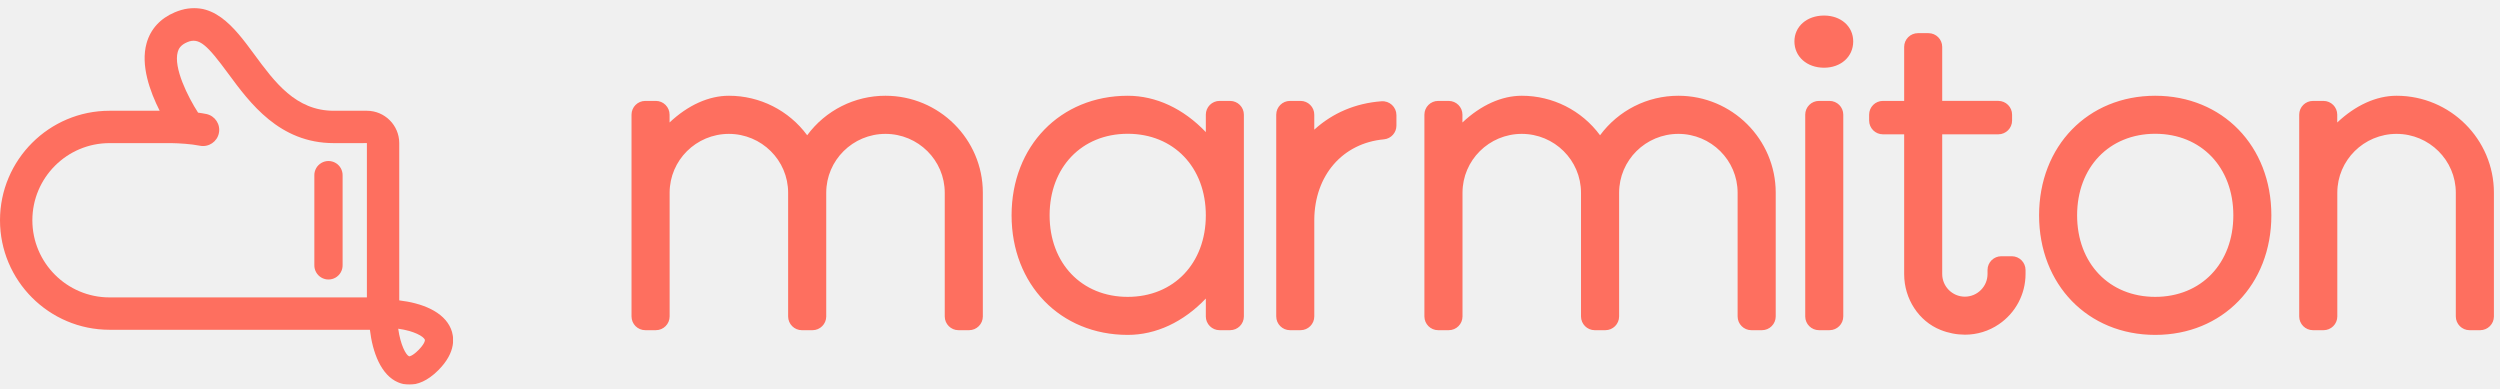
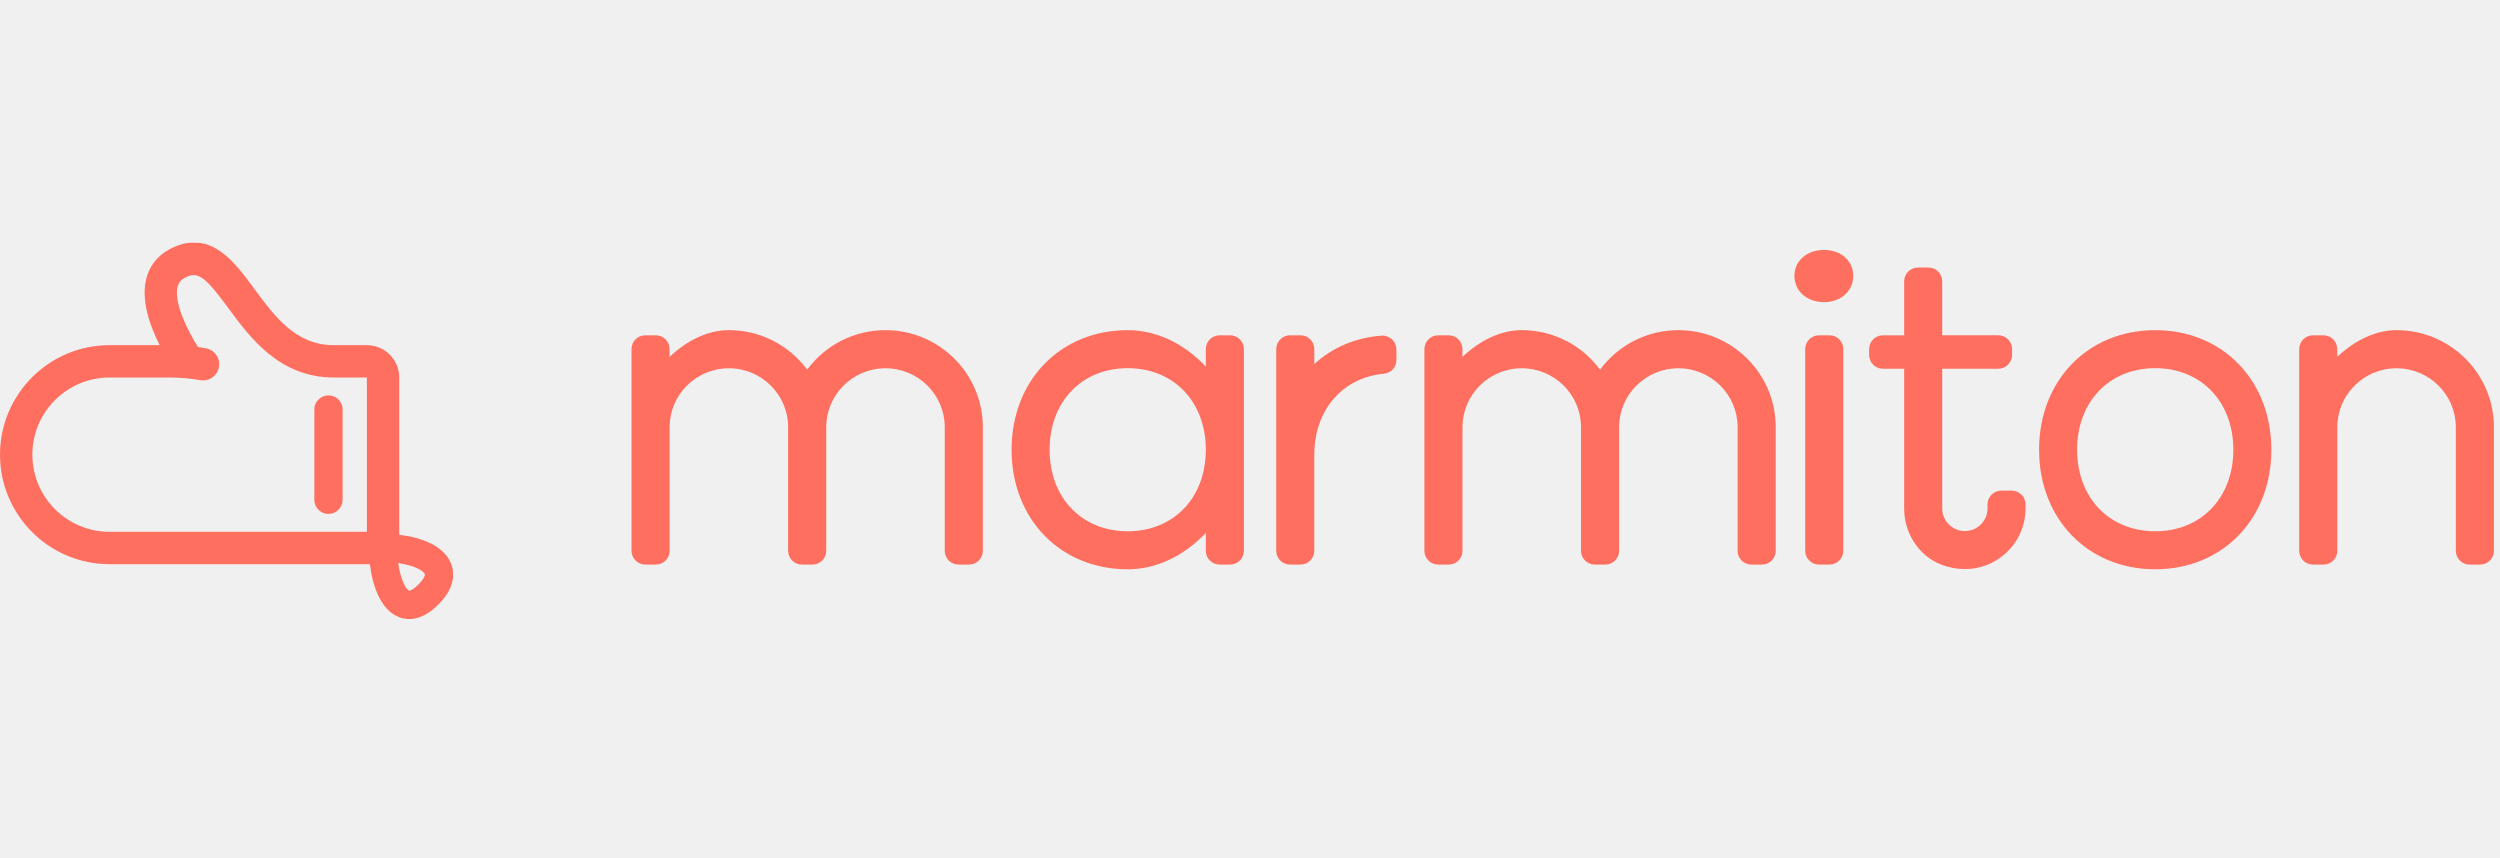
- <svg xmlns="http://www.w3.org/2000/svg" xmlns:xlink="http://www.w3.org/1999/xlink" class="MRTN__sc-11duill-7 eiZuJc" width="309" height="48" viewBox="0 0 309 48">
+ <svg xmlns="http://www.w3.org/2000/svg" xmlns:xlink="http://www.w3.org/1999/xlink" class="MRTN__sc-11duill-7 eiZuJc" width="140" height="48" viewBox="0 0 309 48">
  <defs>
    <path id="a" d="M0 .458h56.009V47H0z" />
  </defs>
  <g fill="none" fill-rule="evenodd">
    <path fill="#FE6F5F" d="M276.04 26.615c0 5.934-3.97 10.078-9.654 10.078-5.685 0-9.655-4.144-9.655-10.078 0-5.935 3.97-10.08 9.655-10.08 5.684 0 9.654 4.145 9.654 10.08m-9.654-14.78c-8.318 0-14.355 6.216-14.355 14.78 0 8.563 6.037 14.778 14.355 14.778 8.317 0 14.354-6.215 14.354-14.778 0-8.564-6.037-14.78-14.354-14.78m-40.257.637h-1.303c-.937 0-1.7.763-1.7 1.7v24.94c0 .935.763 1.698 1.7 1.698h1.303c.937 0 1.7-.763 1.7-1.699V14.172c0-.937-.763-1.7-1.7-1.7m-.675-10.55c-2.123 0-3.664 1.344-3.664 3.195 0 1.885 1.541 3.253 3.664 3.253 2.089 0 3.604-1.368 3.604-3.253 0-1.85-1.515-3.195-3.604-3.195m-18.009 9.913c-3.84 0-7.406 1.813-9.678 4.883a12.005 12.005 0 0 0-9.678-4.883c-2.494 0-5.06 1.165-7.332 3.304l.001-.966c0-.938-.763-1.7-1.7-1.7h-1.302a1.7 1.7 0 0 0-1.7 1.698v24.94c0 .937.762 1.7 1.7 1.7h1.31c.937 0 1.7-.764 1.7-1.7V23.818c0-4.01 3.284-7.271 7.323-7.271 4.038 0 7.323 3.261 7.323 7.27v15.294c0 .937.762 1.7 1.7 1.7h1.311c.936 0 1.7-.764 1.7-1.7V23.818c0-4.01 3.284-7.271 7.322-7.271 4.04 0 7.324 3.261 7.324 7.27v15.294c0 .937.763 1.7 1.7 1.7h1.31c.937 0 1.7-.764 1.7-1.7V23.818c0-6.608-5.398-11.983-12.034-11.983m88.77 0c-2.493 0-5.061 1.165-7.332 3.304v-.966c0-.938-.762-1.7-1.7-1.7h-1.301a1.7 1.7 0 0 0-1.7 1.698v24.94c0 .937.762 1.7 1.7 1.7h1.31c.937 0 1.7-.764 1.7-1.7V23.818c0-4.01 3.285-7.271 7.323-7.271s7.323 3.261 7.323 7.27v15.294c0 .937.763 1.7 1.7 1.7h1.31c.938 0 1.7-.764 1.7-1.7V23.818c0-6.608-5.398-11.983-12.033-11.983M149.04 26.615c0 5.934-3.97 10.078-9.654 10.078-5.684 0-9.655-4.144-9.655-10.078 0-5.935 3.971-10.08 9.655-10.08 5.684 0 9.654 4.145 9.654 10.08m3.003-14.143h-1.302a1.698 1.698 0 0 0-1.701 1.702v2.154c-2.77-2.907-6.157-4.492-9.654-4.492-8.318 0-14.355 6.215-14.355 14.779 0 8.563 6.037 14.778 14.355 14.778 3.497 0 6.884-1.586 9.656-4.495l-.002 2.212c0 .454.177.88.498 1.202.321.322.75.498 1.203.498h1.302c.937 0 1.7-.762 1.7-1.7V14.173c0-.937-.763-1.7-1.7-1.7m-42.597-.638a12.006 12.006 0 0 0-9.678 4.883 12.01 12.01 0 0 0-9.68-4.883c-2.492 0-5.06 1.165-7.33 3.304v-.965c0-.455-.176-.883-.498-1.204a1.685 1.685 0 0 0-1.202-.498h-1.302c-.937 0-1.7.763-1.7 1.7V39.11c0 .938.763 1.7 1.7 1.7h1.31c.937 0 1.7-.763 1.7-1.7V23.818c0-4.009 3.285-7.27 7.323-7.27s7.324 3.261 7.324 7.27v15.294c0 .937.762 1.7 1.7 1.7h1.31c.937 0 1.7-.764 1.7-1.7V23.818c0-4.01 3.285-7.271 7.323-7.271s7.324 3.261 7.324 7.27v15.294c0 .937.762 1.7 1.699 1.7h1.31c.938 0 1.7-.764 1.7-1.7V23.818c0-6.608-5.398-11.983-12.033-11.983m61.31.681c-3.2.236-6.05 1.445-8.312 3.512v-1.854a1.676 1.676 0 0 0-.496-1.203 1.684 1.684 0 0 0-1.202-.499h-1.303c-.937 0-1.7.763-1.7 1.7v24.94c0 .935.763 1.698 1.7 1.698h1.304c.937 0 1.699-.763 1.699-1.699V27.18c.03-5.496 3.498-9.498 8.628-9.96a1.699 1.699 0 0 0 1.524-1.687v-1.315a1.715 1.715 0 0 0-1.842-1.701m77.902 19.154h-1.3c-.936 0-1.699.763-1.699 1.7v.496a2.805 2.805 0 0 1-2.802 2.801 2.804 2.804 0 0 1-2.8-2.8V16.601h6.937c.937 0 1.7-.763 1.7-1.7v-.73c0-.938-.763-1.7-1.7-1.7h-6.937V5.798a1.7 1.7 0 0 0-1.699-1.7h-1.304c-.937 0-1.7.762-1.7 1.7v6.674h-2.629c-.937 0-1.7.762-1.7 1.7v.73c0 .937.763 1.7 1.7 1.7h2.63V33.89c0 3.047 1.804 5.813 4.49 6.885a8.16 8.16 0 0 0 3.018.592 7.42 7.42 0 0 0 4.193-1.287 7.498 7.498 0 0 0 3.301-6.213v-.497c0-.936-.762-1.699-1.699-1.699" />
    <g transform="translate(0 .542)">
      <mask id="b" fill="#fff">
        <use xlink:href="#a" />
      </mask>
      <path fill="#FE6F5F" d="M51.705 42.743c-.707.707-1.096.771-1.141.755-.4-.165-1.069-1.416-1.345-3.411 2.003.277 3.128.961 3.289 1.35.057.139-.111.614-.803 1.306zm-6.358-6.526H13.534C8.277 36.217 4 31.94 4 26.683c0-5.258 4.277-9.535 9.534-9.535h7.669c.936.018 2.381.095 3.53.326a2 2 0 0 0 .793-3.92c-.341-.07-.693-.126-1.045-.174-1.257-1.95-3.065-5.55-2.511-7.507.106-.375.336-.85 1.18-1.205 1.46-.617 2.443.33 5.067 3.897 2.667 3.622 6.319 8.583 13.033 8.583l4.097-.003v19.072zM55.735 40.1c-.891-2.154-3.622-3.19-6.388-3.514V17.148c0-2.205-1.795-4-4-4H41.25c-4.692 0-7.295-3.535-9.811-6.954-2.465-3.349-5.258-7.146-9.843-5.212-1.784.752-2.986 2.069-3.476 3.808-.767 2.72.413 5.987 1.616 8.358h-6.202C6.071 13.149 0 19.22 0 26.684c0 7.462 6.071 13.534 13.534 13.534H45.72c.326 2.763 1.36 5.62 3.507 6.508.382.16.841.276 1.364.276.994 0 2.22-.422 3.584-1.786 2.263-2.265 1.949-4.176 1.56-5.115z" mask="url(#b)" />
    </g>
    <path fill="#FE6F5F" d="M38.853 21.69v11.068a1.747 1.747 0 1 0 3.493 0V21.69a1.747 1.747 0 1 0-3.493 0" />
  </g>
</svg>
